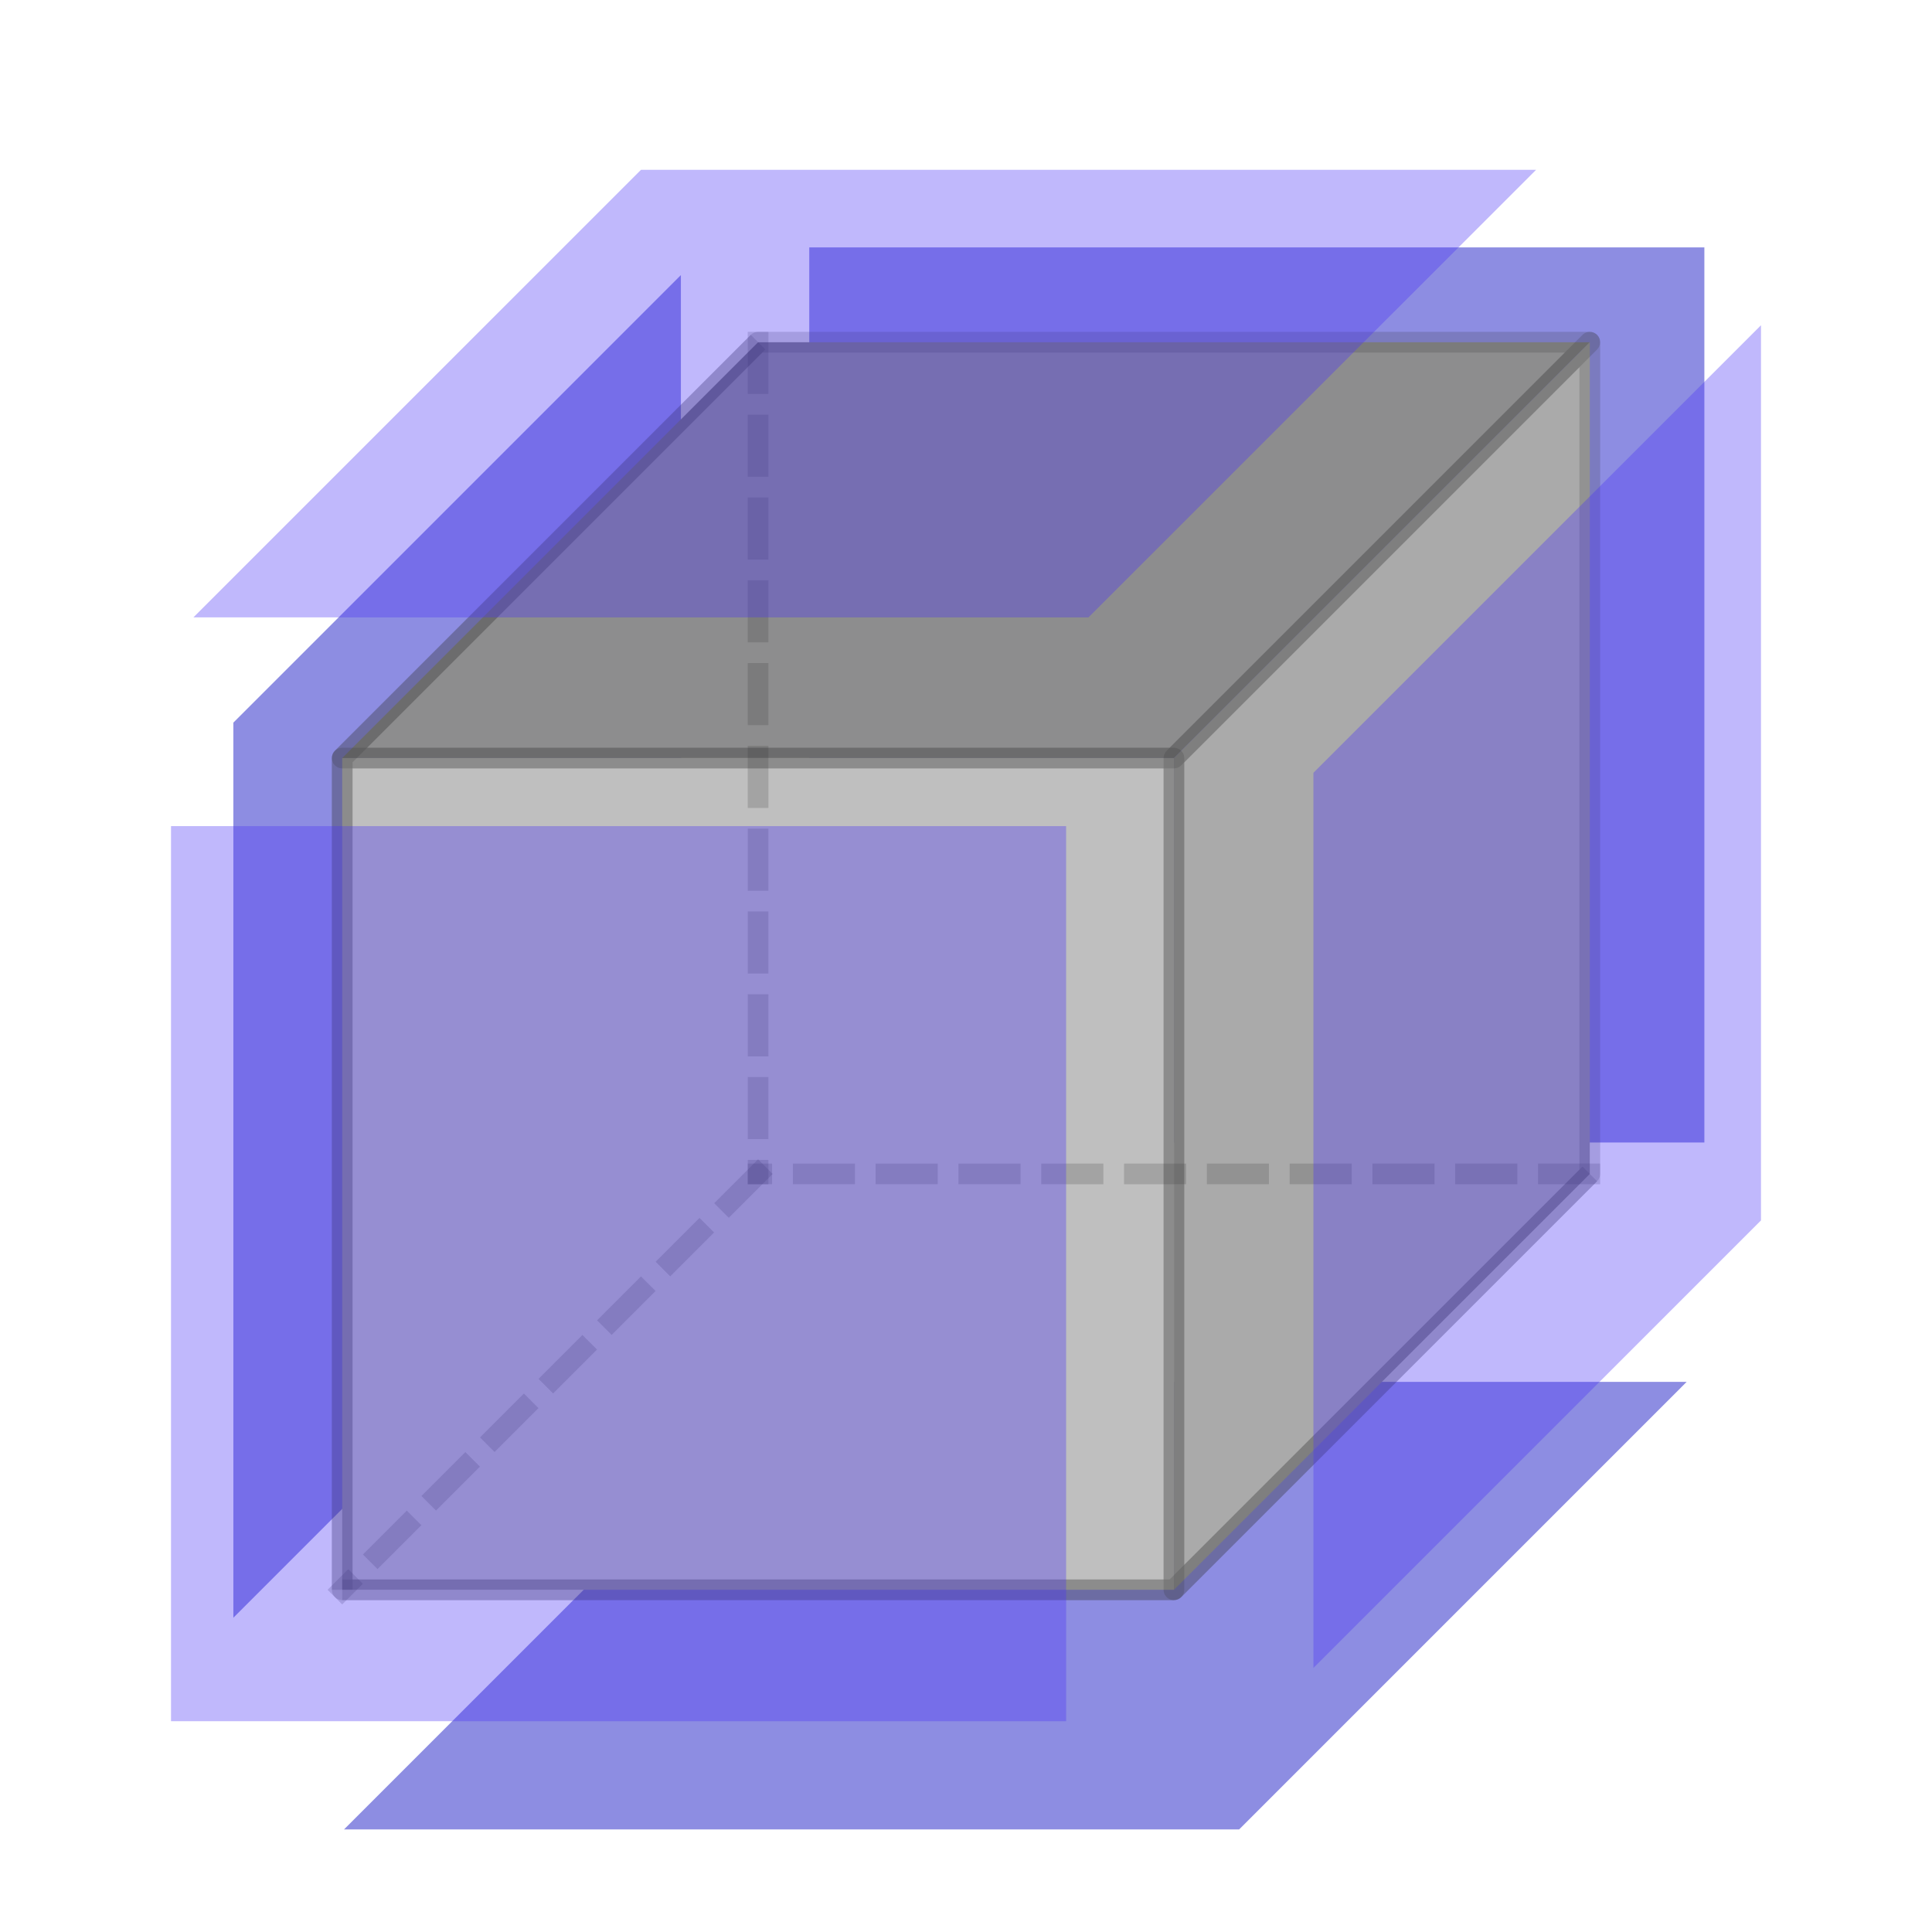
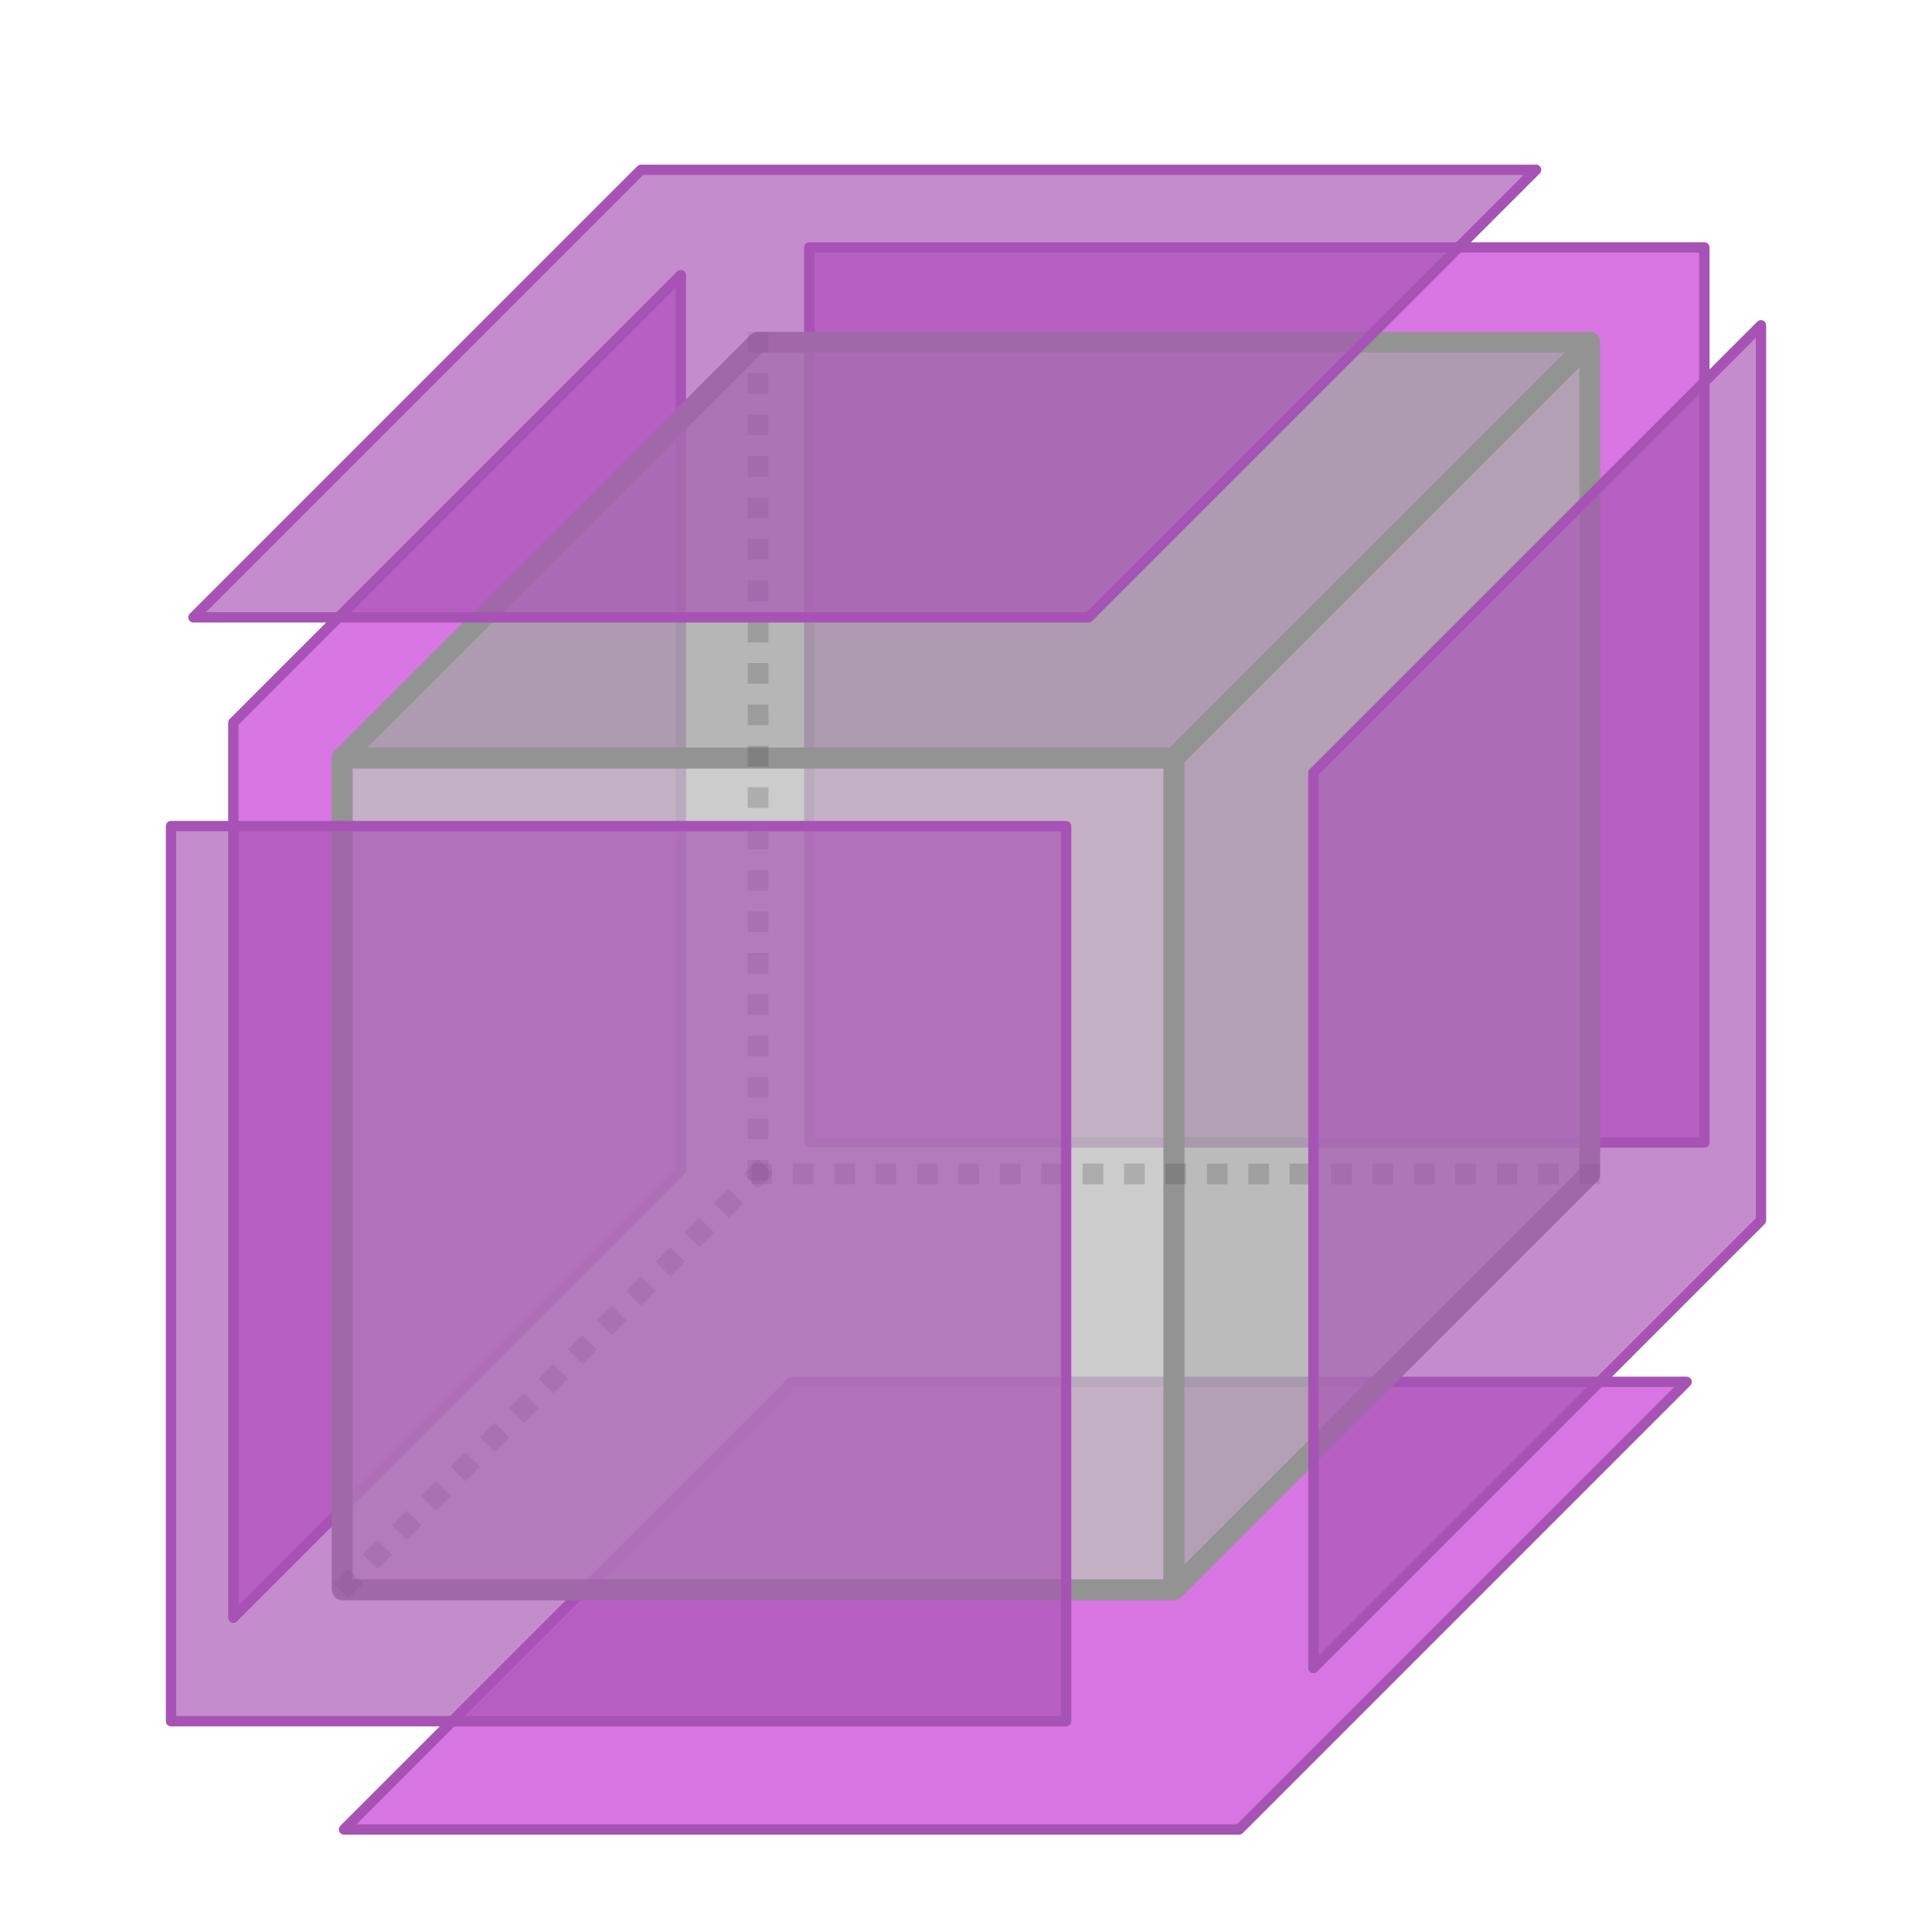
- <svg xmlns="http://www.w3.org/2000/svg" id="FIGURES" viewBox="0 0 560 560">
+ <svg xmlns="http://www.w3.org/2000/svg" id="FIGURES" width="560" height="560" viewBox="0 0 560 560">
  <defs>
    <style>
      .cls-1 {
-         fill: none;
+         fill: #a753b5;
      }

      .cls-2 {
-         clip-path: url(#clippath);
+         fill: #bfbfbf;
+       }
+ 
+       .cls-2, .cls-3, .cls-4 {
+         opacity: .8;
+       }
+ 
+       .cls-5 {
+         fill: #81438e;
+       }
+ 
+       .cls-6 {
+         opacity: .4;
      }

      .cls-3 {
-         fill: #333;
-       }
- 
-       .cls-4 {
-         fill: #8d8de2;
-       }
- 
-       .cls-5 {
-         fill: #8d8d8e;
-       }
- 
-       .cls-6 {
        fill: #aaa;
      }

      .cls-7 {
-         fill: #bfbfbf;
+         clip-path: url(#clippath);
      }

-       .cls-8 {
-         fill: #81438e;
+       .cls-8, .cls-9, .cls-10, .cls-11 {
+         fill: none;
      }

      .cls-9 {
-         fill: #4a33f5;
+         stroke: #949393;
+       }
+ 
+       .cls-9, .cls-10 {
+         stroke-width: 6px;
+       }
+ 
+       .cls-9, .cls-10, .cls-11 {
+         stroke-linejoin: round;
+       }
+ 
+       .cls-12 {
+         opacity: .67;
      }

      .cls-10 {
        opacity: .2;
+         stroke: #333;
+         stroke-dasharray: 0 12;
+         stroke-linecap: square;
+       }
+ 
+       .cls-4 {
+         fill: #a4a4a5;
      }

      .cls-11 {
-         opacity: .4;
+         stroke: #a753b5;
+         stroke-linecap: round;
+         stroke-width: 3px;
      }

-       .cls-12 {
-         opacity: .35;
+       .cls-13 {
+         fill: #d776e2;
      }
    </style>
    <clipPath id="clippath">
-       <polygon class="cls-1" points="-6526.85 -47.88 -972.9 -47.88 -3749.88 47.71 -9311.32 47.81 -6526.85 -47.88" />
+       <polygon class="cls-8" points="-6526.85 -47.88 -972.9 -47.88 -3749.88 47.71 -9311.32 47.81 -6526.85 -47.88" />
    </clipPath>
  </defs>
+   <g class="cls-7">
+     <polygon class="cls-5" points="1130.36 -.03 1053.46 4.7 -3732.74 169.45 -3754.9 168.13 1130.36 -.03" />
+     <polygon class="cls-5" points="1312.95 -72.06 1373.49 -72.06 -4425.2 127.54 -4447.36 126.22 1312.95 -72.06" />
+     <polygon class="cls-5" points="1789.48 -55.66 1850.02 -55.66 -3948.67 143.95 -3970.83 142.62 1789.48 -55.66" />
+     <g class="cls-6">
+       <polygon class="cls-5" points="358 -104.93 418.54 -104.93 -5380.15 94.67 -5402.31 93.35 358 -104.93" />
+     </g>
+     <polygon class="cls-5" points="834.54 -88.53 895.08 -88.53 -4903.61 111.07 -4925.77 109.75 834.54 -88.53" />
+   </g>
  <g>
    <g>
      <g>
-         <polygon class="cls-4" points="197.36 339.19 67.64 468.91 67.64 209.46 197.36 79.73 197.36 339.19" />
-         <rect class="cls-4" x="234.57" y="71.71" width="259.45" height="259.45" />
+         <polygon class="cls-13" points="197.36 339.19 67.64 468.91 67.64 209.46 197.36 79.73 197.36 339.19" />
+         <polygon class="cls-11" points="197.36 339.19 67.64 468.91 67.64 209.46 197.36 79.73 197.36 339.19" />
+         <rect class="cls-13" x="234.57" y="71.71" width="259.45" height="259.45" />
+         <rect class="cls-11" x="234.57" y="71.71" width="259.45" height="259.45" />
      </g>
-       <polygon class="cls-4" points="488.89 400.54 229.44 400.54 99.71 530.27 359.17 530.27 488.89 400.54" />
-     </g>
-     <g>
-       <polygon class="cls-5" points="460.81 99.2 219.73 99.2 99.19 219.73 340.27 219.73 460.81 99.2" />
-       <polygon class="cls-6" points="460.81 340.27 340.27 460.81 340.27 219.73 460.81 99.19 460.81 340.27" />
-       <rect class="cls-7" x="99.19" y="219.73" width="241.07" height="241.07" />
-     </g>
-     <g>
-       <g class="cls-10">
-         <path class="cls-3" d="M340.27,463.81H99.19c-1.66,0-3-1.34-3-3V219.73c0-1.66,1.34-3,3-3h241.07c1.66,0,3,1.34,3,3v241.07c0,1.66-1.34,3-3,3Zm-238.07-6h235.07V222.73H102.19v235.07Z" />
+       <polygon class="cls-13" points="488.89 400.54 229.44 400.54 99.71 530.27 359.17 530.27 488.89 400.54" />
+       <polygon class="cls-11" points="488.89 400.54 229.44 400.54 99.71 530.27 359.17 530.27 488.89 400.54" />
+       <g>
+         <polygon class="cls-4" points="460.81 99.2 219.73 99.2 99.19 219.73 340.27 219.73 460.81 99.2" />
+         <polygon class="cls-3" points="460.81 340.27 340.27 460.81 340.27 219.73 460.81 99.19 460.81 340.27" />
+         <rect class="cls-2" x="99.19" y="219.73" width="241.07" height="241.07" />
      </g>
-       <g class="cls-10">
-         <path class="cls-3" d="M340.27,463.81H99.19v-6h239.83l119.66-119.66,4.24,4.24-120.54,120.54c-.56,.56-1.33,.88-2.12,.88Z" />
-       </g>
-       <g class="cls-10">
-         <path class="cls-3" d="M102.19,460.81h-6V219.73c0-.8,.32-1.56,.88-2.12l120.54-120.54,4.24,4.24-119.66,119.66v239.83Z" />
-       </g>
-       <g class="cls-10">
-         <path class="cls-3" d="M340.27,463.81c-.39,0-.78-.07-1.15-.23-1.12-.46-1.85-1.56-1.85-2.77V219.73c0-.8,.32-1.56,.88-2.12l120.54-120.54c.86-.86,2.14-1.12,3.27-.65,1.12,.46,1.85,1.56,1.85,2.77v241.08c0,.8-.32,1.56-.88,2.12l-120.54,120.54c-.57,.57-1.34,.88-2.12,.88Zm3-242.83v232.59l114.54-114.54V106.44l-114.54,114.54Z" />
-       </g>
-       <g class="cls-10">
-         <path class="cls-3" d="M340.27,222.73H99.19c-1.21,0-2.31-.73-2.77-1.85s-.21-2.41,.65-3.27l120.54-120.54c.56-.56,1.33-.88,2.12-.88h241.07c1.21,0,2.31,.73,2.77,1.85,.46,1.12,.21,2.41-.65,3.27l-120.54,120.54c-.56,.56-1.33,.88-2.12,.88Zm-233.83-6h232.59l114.54-114.54H220.97l-114.54,114.54Z" />
-       </g>
-       <g class="cls-10">
-         <path class="cls-3" d="M222.73,343.27h-6v-7.08h6v7.08Zm0-13.08h-6v-18h6v18Zm0-24h-6v-18h6v18Zm0-24h-6v-18h6v18Zm0-24h-6v-18h6v18Zm0-24h-6v-18h6v18Zm0-24h-6v-18h6v18Zm0-24h-6v-18h6v18Zm0-24h-6v-18h6v18Zm0-24h-6v-18h6v18Zm0-24h-6v-18h6v18Z" />
-       </g>
-       <g class="cls-10">
-         <path class="cls-3" d="M463.81,343.27h-18v-6h18v6Zm-24,0h-18v-6h18v6Zm-24,0h-18v-6h18v6Zm-24,0h-18v-6h18v6Zm-24,0h-18v-6h18v6Zm-24,0h-18v-6h18v6Zm-24,0h-18v-6h18v6Zm-24,0h-18v-6h18v6Zm-24,0h-18v-6h18v6Zm-24,0h-18v-6h18v6Zm-24,0h-7.07v-6h7.07v6Z" />
-       </g>
-       <g class="cls-10">
-         <path class="cls-3" d="M99.19,465.05l-4.24-4.24,5.99-5.98,4.24,4.24-5.99,5.98Zm10.23-10.23l-4.24-4.24,12.73-12.73,4.24,4.24-12.73,12.73Zm16.97-16.97l-4.24-4.24,12.73-12.73,4.24,4.24-12.73,12.73Zm16.97-16.97l-4.24-4.24,12.73-12.73,4.24,4.24-12.73,12.73Zm16.97-16.97l-4.24-4.24,12.73-12.73,4.24,4.24-12.73,12.73Zm16.97-16.97l-4.24-4.24,12.73-12.73,4.24,4.24-12.73,12.73Zm16.97-16.97l-4.24-4.24,12.73-12.73,4.24,4.24-12.73,12.73Zm16.97-16.97l-4.24-4.24,12.73-12.73,4.24,4.24-12.73,12.73Z" />
+       <g>
+         <rect class="cls-9" x="99.19" y="219.73" width="241.07" height="241.07" />
+         <polyline class="cls-9" points="99.19 460.81 340.27 460.81 460.81 340.27" />
+         <polyline class="cls-9" points="99.19 460.81 99.19 219.73 219.73 99.19" />
+         <polygon class="cls-9" points="460.81 340.27 340.27 460.81 340.27 219.73 460.81 99.19 460.81 340.27" />
+         <polygon class="cls-9" points="460.81 99.2 219.73 99.2 99.19 219.73 340.27 219.73 460.81 99.2" />
+         <line class="cls-10" x1="219.73" y1="99.19" x2="219.73" y2="340.27" />
+         <line class="cls-10" x1="460.81" y1="340.27" x2="219.73" y2="340.27" />
+         <line class="cls-10" x1="219.73" y1="340.27" x2="99.19" y2="460.81" />
      </g>
    </g>
    <g>
      <g class="cls-12">
-         <polygon class="cls-9" points="445.25 49.22 185.8 49.22 56.07 178.94 315.52 178.94 445.25 49.22" />
+         <polygon class="cls-1" points="445.25 49.22 185.8 49.22 56.07 178.94 315.52 178.94 445.25 49.22" />
      </g>
+       <polygon class="cls-11" points="445.25 49.22 185.8 49.22 56.07 178.94 315.52 178.94 445.25 49.22" />
      <g class="cls-12">
-         <polygon class="cls-9" points="510.43 353.74 380.7 483.47 380.7 224.01 510.43 94.28 510.43 353.74" />
+         <polygon class="cls-1" points="510.43 353.74 380.7 483.47 380.7 224.01 510.43 94.28 510.43 353.74" />
      </g>
+       <polygon class="cls-11" points="510.43 353.74 380.7 483.47 380.7 224.01 510.43 94.28 510.43 353.74" />
      <g class="cls-12">
-         <rect class="cls-9" x="49.57" y="239.45" width="259.45" height="259.45" />
+         <rect class="cls-1" x="49.57" y="239.45" width="259.45" height="259.45" />
      </g>
+       <rect class="cls-11" x="49.57" y="239.45" width="259.45" height="259.45" />
    </g>
  </g>
-   <g class="cls-2">
-     <polygon class="cls-8" points="1130.36 -.03 1053.46 4.7 -3732.74 169.45 -3754.9 168.13 1130.36 -.03" />
-     <polygon class="cls-8" points="1312.95 -72.06 1373.49 -72.06 -4425.2 127.54 -4447.36 126.22 1312.95 -72.06" />
-     <polygon class="cls-8" points="1789.48 -55.66 1850.02 -55.66 -3948.67 143.95 -3970.83 142.62 1789.48 -55.66" />
-     <g class="cls-11">
-       <polygon class="cls-8" points="358 -104.93 418.54 -104.93 -5380.15 94.67 -5402.31 93.35 358 -104.93" />
-     </g>
-     <polygon class="cls-8" points="834.54 -88.53 895.08 -88.53 -4903.61 111.07 -4925.77 109.75 834.54 -88.53" />
-   </g>
</svg>
